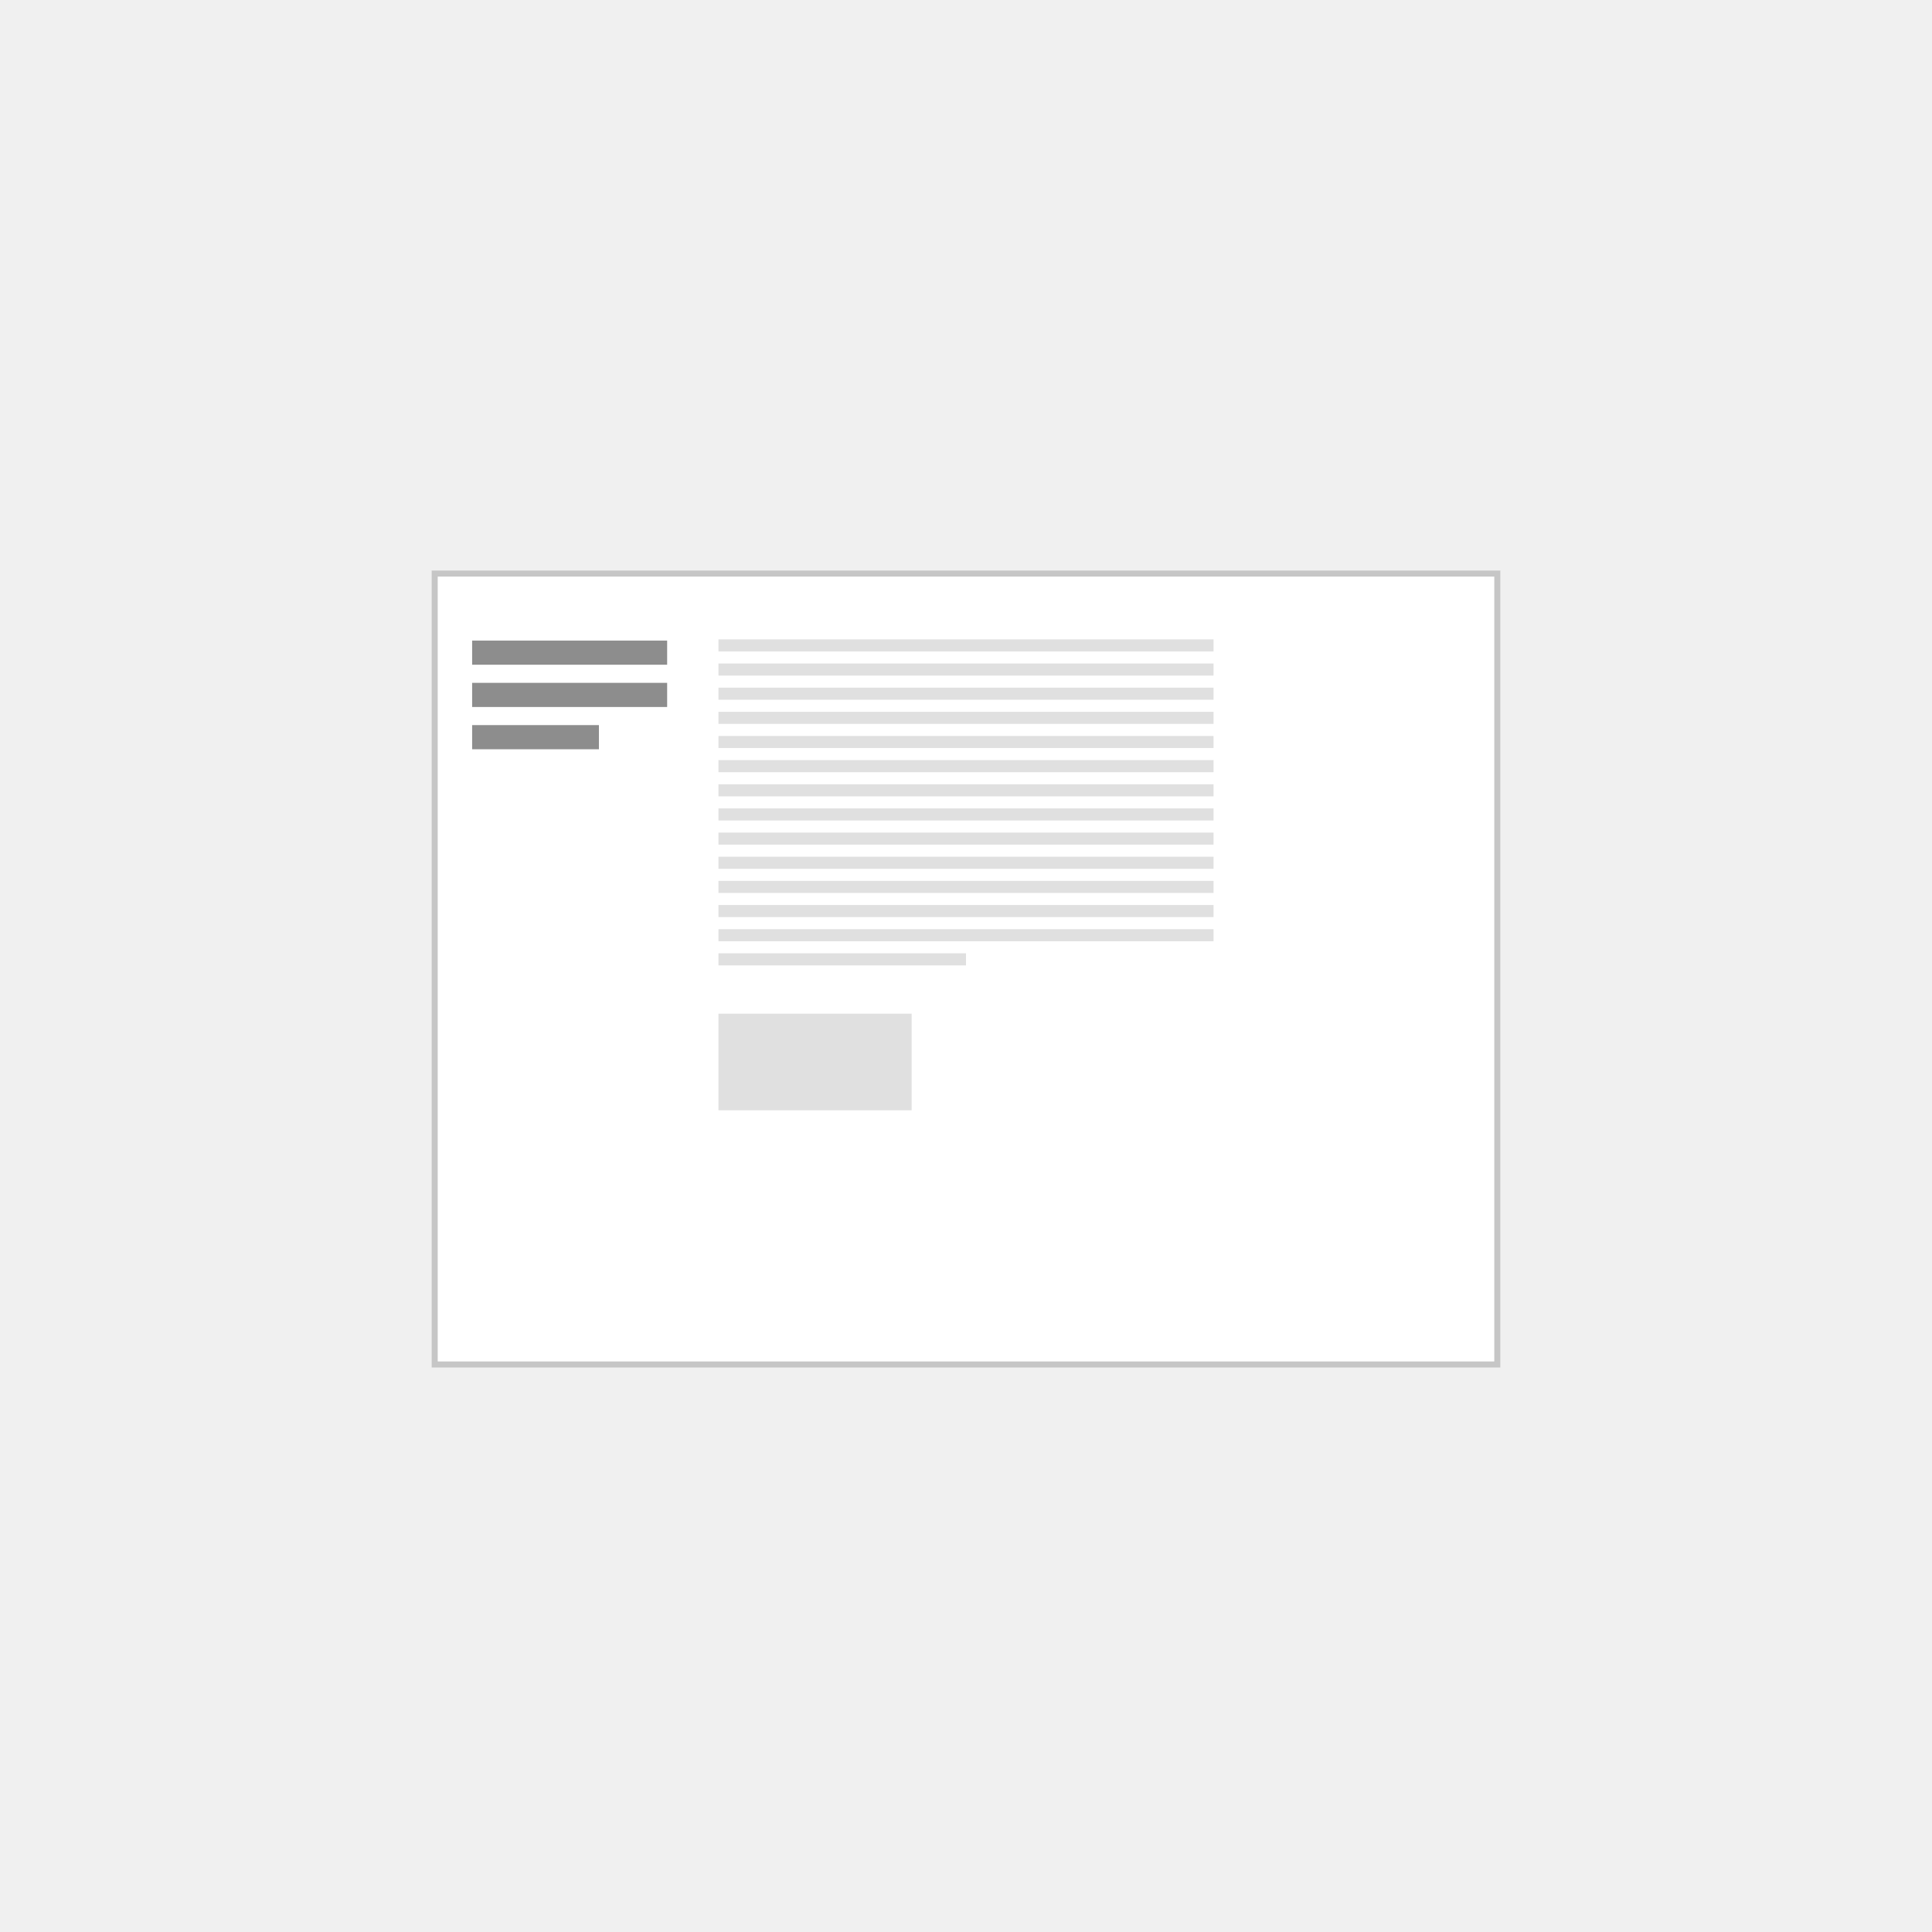
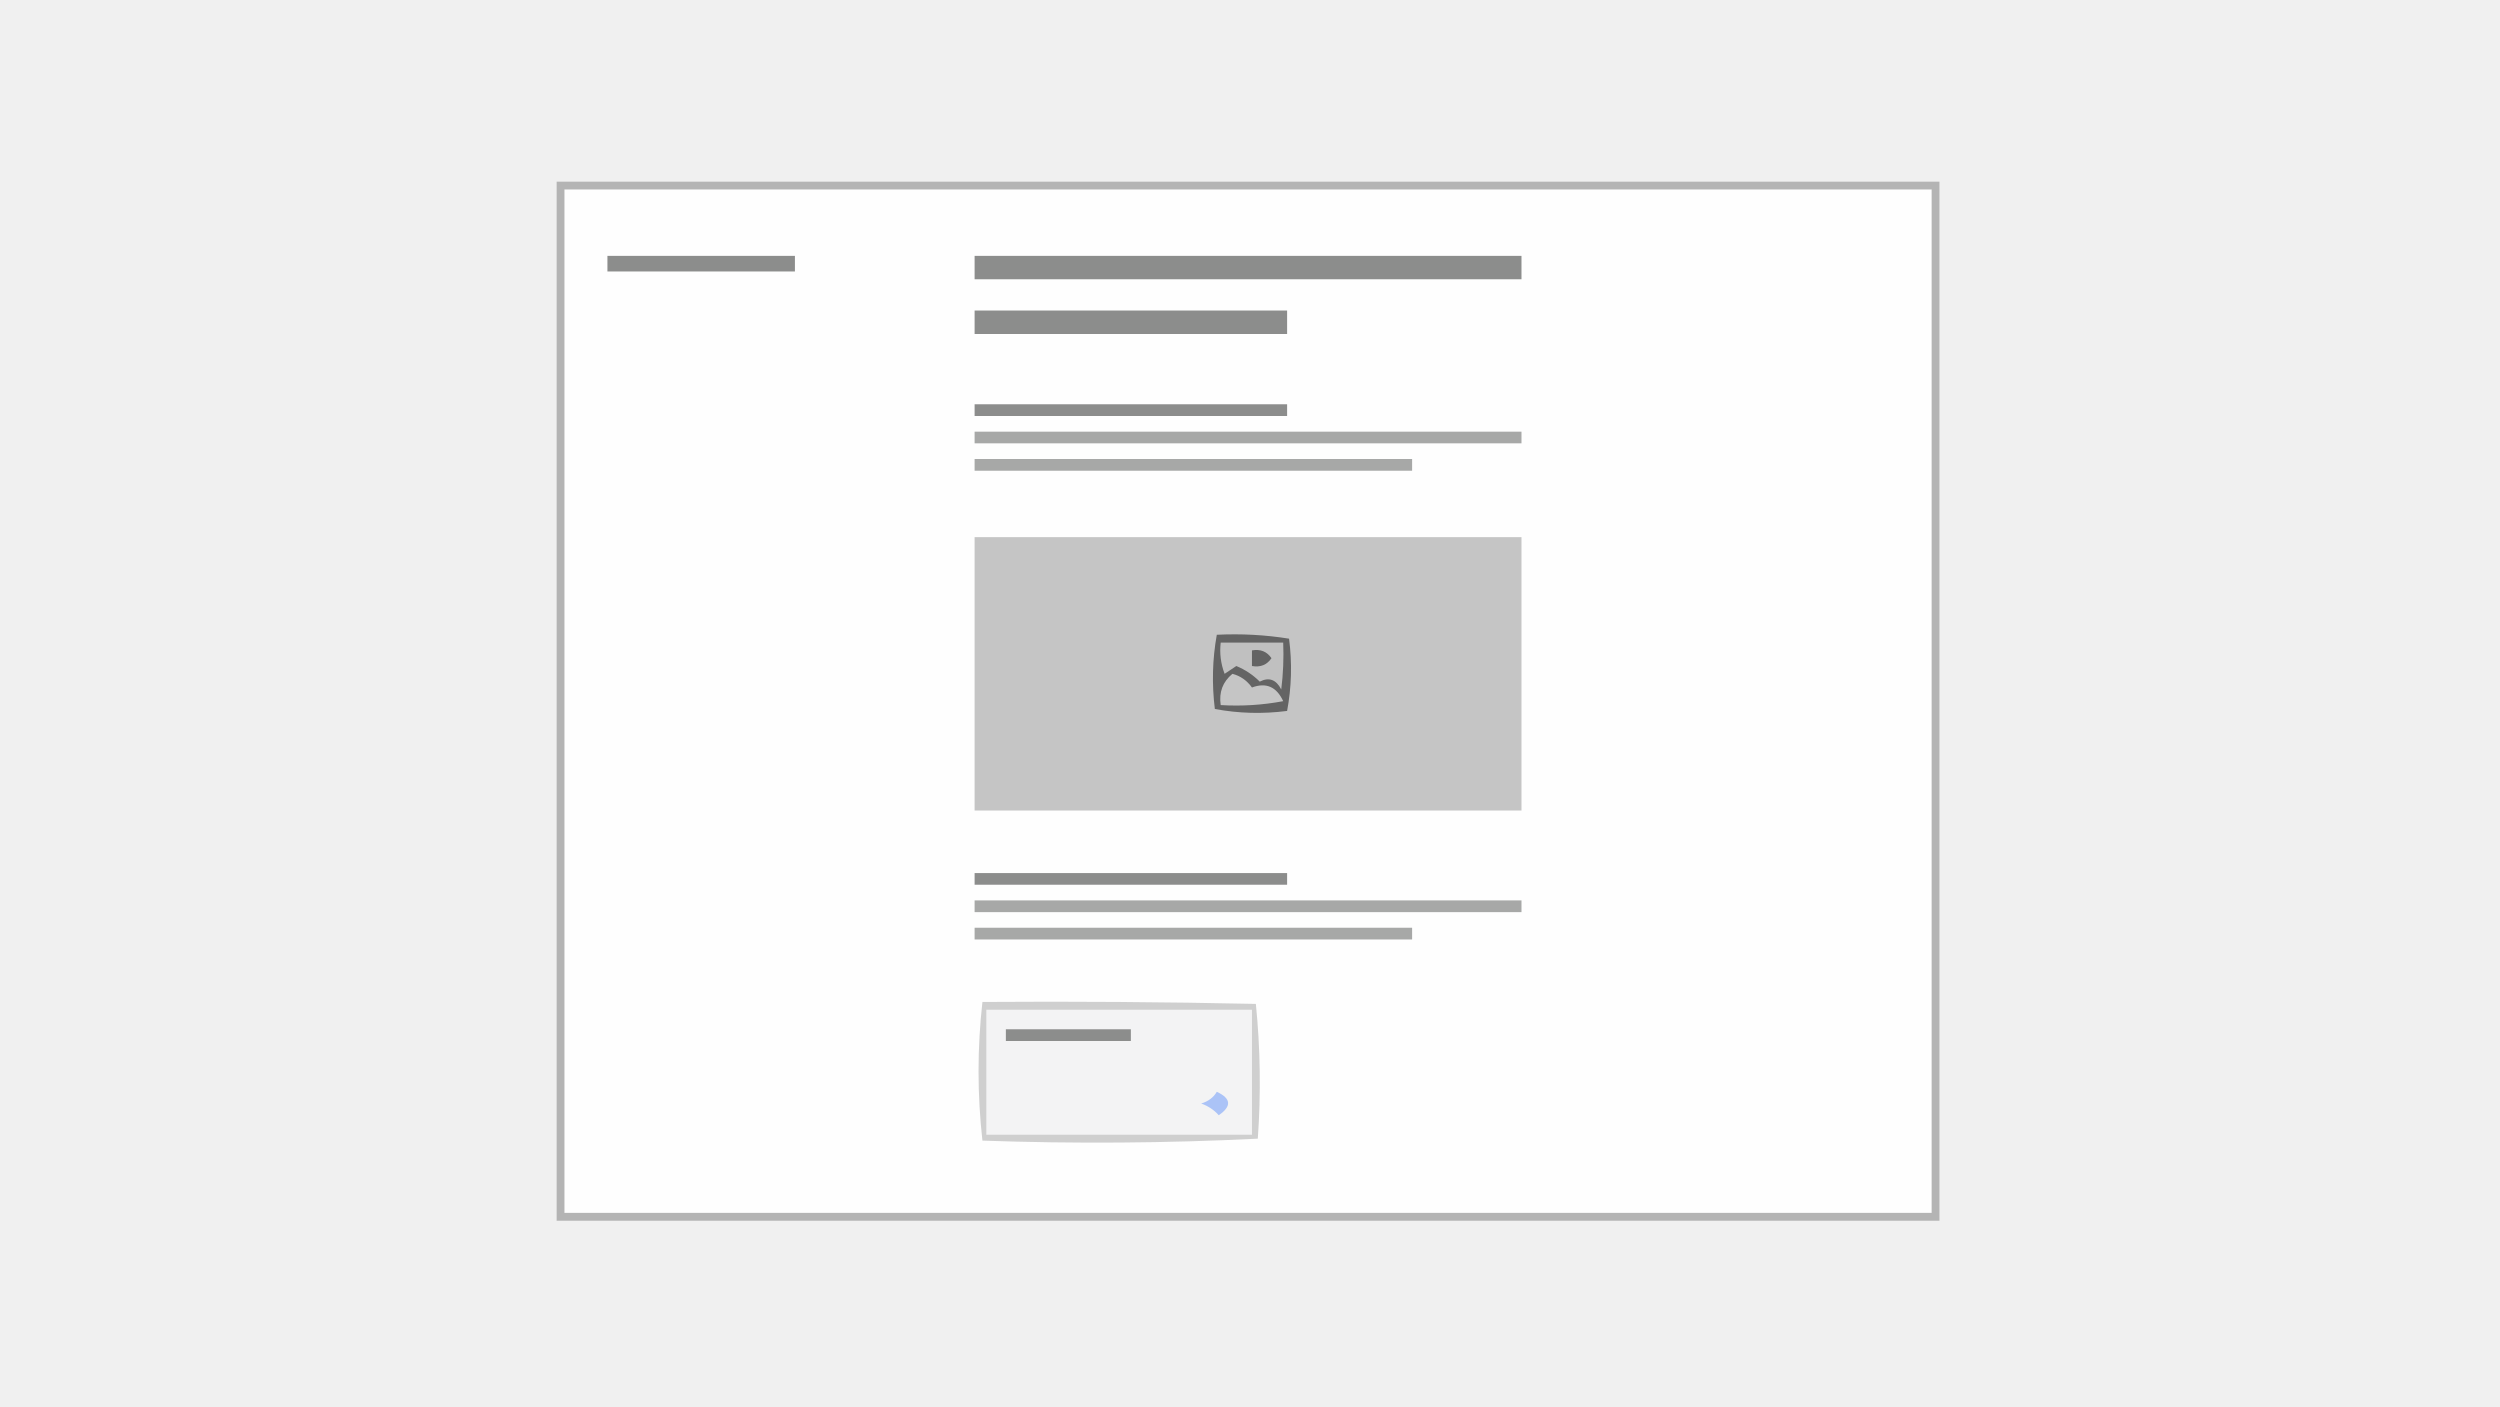
- <svg xmlns="http://www.w3.org/2000/svg" version="1.1" id="Layer_1" x="0px" y="0px" width="320px" height="320px" viewBox="0 0 320 320" enable-background="new 0 0 320 320" xml:space="preserve">
-   <g id="content_section">
-     <g id="Group-3-Copy" transform="translate(72, 95)">
-       <g id="Group-3">
-         <rect id="Rectangle-Copy-14" fill-rule="evenodd" clip-rule="evenodd" fill="#FFFFFF" stroke="#C6C6C6" width="176" height="131" />
-       </g>
-       <g id="Group-2" transform="translate(47, 8)">
-         <rect id="Rectangle-Copy" x="-40.8" y="3.1" fill-rule="evenodd" clip-rule="evenodd" fill="#8D8D8D" width="32.3" height="4" />
-         <rect id="Rectangle-Copy-2" x="-40.8" y="10.1" fill-rule="evenodd" clip-rule="evenodd" fill="#8D8D8D" width="32.3" height="4" />
-         <rect id="Rectangle-Copy-3" x="-40.8" y="17.1" fill-rule="evenodd" clip-rule="evenodd" fill="#8D8D8D" width="21" height="4" />
-       </g>
-       <rect id="Rectangle-Copy-24" x="47" y="72.9" fill-rule="evenodd" clip-rule="evenodd" fill="#E0E0E0" width="32" height="16" />
-       <g id="Group" transform="translate(47, 36)">
-         <rect id="Rectangle-Copy-4" y="-25.1" fill-rule="evenodd" clip-rule="evenodd" fill="#E0E0E0" width="82" height="2" />
-         <rect id="Rectangle-Copy-5" y="-21.1" fill-rule="evenodd" clip-rule="evenodd" fill="#E0E0E0" width="82" height="2" />
-         <rect id="Rectangle-Copy-6" y="-17.1" fill-rule="evenodd" clip-rule="evenodd" fill="#E0E0E0" width="82" height="2" />
-         <rect id="Rectangle-Copy-8" y="-13.1" fill-rule="evenodd" clip-rule="evenodd" fill="#E0E0E0" width="82" height="2" />
-         <rect id="Rectangle-Copy-9" y="-9.1" fill-rule="evenodd" clip-rule="evenodd" fill="#E0E0E0" width="82" height="2" />
-         <rect id="Rectangle-Copy-10" y="-5.1" fill-rule="evenodd" clip-rule="evenodd" fill="#E0E0E0" width="82" height="2" />
-         <rect id="Rectangle-Copy-11" y="-1.1" fill-rule="evenodd" clip-rule="evenodd" fill="#E0E0E0" width="82" height="2" />
-         <rect id="Rectangle-Copy-12" y="2.9" fill-rule="evenodd" clip-rule="evenodd" fill="#E0E0E0" width="82" height="2" />
-         <rect id="Rectangle-Copy-13" y="6.9" fill-rule="evenodd" clip-rule="evenodd" fill="#E0E0E0" width="82" height="2" />
-         <rect id="Rectangle-Copy-15" y="10.9" fill-rule="evenodd" clip-rule="evenodd" fill="#E0E0E0" width="82" height="2" />
-         <rect id="Rectangle-Copy-16" y="14.9" fill-rule="evenodd" clip-rule="evenodd" fill="#E0E0E0" width="82" height="2" />
-         <rect id="Rectangle-Copy-17" y="18.9" fill-rule="evenodd" clip-rule="evenodd" fill="#E0E0E0" width="82" height="2" />
-         <rect id="Rectangle-Copy-18" y="22.9" fill-rule="evenodd" clip-rule="evenodd" fill="#E0E0E0" width="82" height="2" />
-         <rect id="Rectangle-Copy-7" y="26.9" fill-rule="evenodd" clip-rule="evenodd" fill="#E0E0E0" width="41" height="2" />
-       </g>
-     </g>
+ <svg xmlns="http://www.w3.org/2000/svg" version="1.1" width="640px" height="360px" style="shape-rendering:geometricPrecision; text-rendering:geometricPrecision; image-rendering:optimizeQuality; fill-rule:evenodd; clip-rule:evenodd">
+   <g>
+     <path style="opacity:0.875" fill="#acacac" d="M 142.5,46.5 C 260.5,46.5 378.5,46.5 496.5,46.5C 496.5,135.167 496.5,223.833 496.5,312.5C 378.5,312.5 260.5,312.5 142.5,312.5C 142.5,223.833 142.5,135.167 142.5,46.5 Z" />
+   </g>
+   <g>
+     <path style="opacity:1" fill="#fefefe" d="M 144.5,48.5 C 261.167,48.5 377.833,48.5 494.5,48.5C 494.5,135.833 494.5,223.167 494.5,310.5C 377.833,310.5 261.167,310.5 144.5,310.5C 144.5,223.167 144.5,135.833 144.5,48.5 Z" />
+   </g>
+   <g>
+     <path style="opacity:1" fill="#8c8d8c" d="M 155.5,65.5 C 171.5,65.5 187.5,65.5 203.5,65.5C 203.5,66.833 203.5,68.167 203.5,69.5C 187.5,69.5 171.5,69.5 155.5,69.5C 155.5,68.167 155.5,66.833 155.5,65.5 Z" />
+   </g>
+   <g>
+     <path style="opacity:1" fill="#8c8d8c" d="M 249.5,65.5 C 296.167,65.5 342.833,65.5 389.5,65.5C 389.5,67.5 389.5,69.5 389.5,71.5C 342.833,71.5 296.167,71.5 249.5,71.5C 249.5,69.5 249.5,67.5 249.5,65.5 Z" />
+   </g>
+   <g>
+     <path style="opacity:1" fill="#8c8d8c" d="M 249.5,79.5 C 276.167,79.5 302.833,79.5 329.5,79.5C 329.5,81.5 329.5,83.5 329.5,85.5C 302.833,85.5 276.167,85.5 249.5,85.5C 249.5,83.5 249.5,81.5 249.5,79.5 Z" />
+   </g>
+   <g>
+     <path style="opacity:1" fill="#8c8d8c" d="M 249.5,103.5 C 276.167,103.5 302.833,103.5 329.5,103.5C 329.5,104.5 329.5,105.5 329.5,106.5C 302.833,106.5 276.167,106.5 249.5,106.5C 249.5,105.5 249.5,104.5 249.5,103.5 Z" />
+   </g>
+   <g>
+     <path style="opacity:1" fill="#a7a8a7" d="M 249.5,110.5 C 296.167,110.5 342.833,110.5 389.5,110.5C 389.5,111.5 389.5,112.5 389.5,113.5C 342.833,113.5 296.167,113.5 249.5,113.5C 249.5,112.5 249.5,111.5 249.5,110.5 Z" />
+   </g>
+   <g>
+     <path style="opacity:1" fill="#a7a8a7" d="M 249.5,117.5 C 286.833,117.5 324.167,117.5 361.5,117.5C 361.5,118.5 361.5,119.5 361.5,120.5C 324.167,120.5 286.833,120.5 249.5,120.5C 249.5,119.5 249.5,118.5 249.5,117.5 Z" />
+   </g>
+   <g>
+     <path style="opacity:1" fill="#c5c5c5" d="M 249.5,137.5 C 296.167,137.5 342.833,137.5 389.5,137.5C 389.5,160.833 389.5,184.167 389.5,207.5C 342.833,207.5 296.167,207.5 249.5,207.5C 249.5,184.167 249.5,160.833 249.5,137.5 Z" />
+   </g>
+   <g>
+     <path style="opacity:1" fill="#646464" d="M 311.5,162.5 C 317.758,162.19 323.924,162.524 330,163.5C 330.809,169.749 330.642,175.916 329.5,182C 323.251,182.809 317.084,182.642 311,181.5C 310.21,175.085 310.376,168.752 311.5,162.5 Z" />
+   </g>
+   <g>
+     <path style="opacity:1" fill="#c5c5c5" d="M 315.5,172.5 C 317.544,173.031 319.211,174.198 320.5,176C 324.135,174.645 326.802,175.812 328.5,179.5C 323.208,180.495 317.875,180.828 312.5,180.5C 312.016,177.212 313.016,174.545 315.5,172.5 Z" />
+   </g>
+   <g>
+     <path style="opacity:1" fill="#c0c0c0" d="M 312.5,164.5 C 317.833,164.5 323.167,164.5 328.5,164.5C 328.666,168.514 328.499,172.514 328,176.5C 326.684,173.953 324.851,173.287 322.5,174.5C 320.772,172.774 318.772,171.441 316.5,170.5C 315.5,171.167 314.5,171.833 313.5,172.5C 312.52,169.914 312.187,167.247 312.5,164.5 Z" />
+   </g>
+   <g>
+     <path style="opacity:1" fill="#636363" d="M 320.5,166.5 C 322.665,166.116 324.332,166.783 325.5,168.5C 324.332,170.217 322.665,170.884 320.5,170.5C 320.5,169.167 320.5,167.833 320.5,166.5 Z" />
+   </g>
+   <g>
+     <path style="opacity:1" fill="#8c8d8c" d="M 249.5,223.5 C 276.167,223.5 302.833,223.5 329.5,223.5C 329.5,224.5 329.5,225.5 329.5,226.5C 302.833,226.5 276.167,226.5 249.5,226.5C 249.5,225.5 249.5,224.5 249.5,223.5 Z" />
+   </g>
+   <g>
+     <path style="opacity:1" fill="#a7a8a7" d="M 249.5,230.5 C 296.167,230.5 342.833,230.5 389.5,230.5C 389.5,231.5 389.5,232.5 389.5,233.5C 342.833,233.5 296.167,233.5 249.5,233.5C 249.5,232.5 249.5,231.5 249.5,230.5 Z" />
+   </g>
+   <g>
+     <path style="opacity:1" fill="#a7a8a7" d="M 249.5,237.5 C 286.833,237.5 324.167,237.5 361.5,237.5C 361.5,238.5 361.5,239.5 361.5,240.5C 324.167,240.5 286.833,240.5 249.5,240.5C 249.5,239.5 249.5,238.5 249.5,237.5 Z" />
+   </g>
+   <g>
+     <path style="opacity:1" fill="#cfcfcf" d="M 251.5,256.5 C 274.836,256.333 298.169,256.5 321.5,257C 322.654,268.424 322.82,279.924 322,291.5C 298.573,292.66 275.073,292.827 251.5,292C 250.176,280.167 250.176,268.333 251.5,256.5 Z" />
+   </g>
+   <g>
+     <path style="opacity:1" fill="#f3f3f4" d="M 252.5,258.5 C 275.167,258.5 297.833,258.5 320.5,258.5C 320.5,269.167 320.5,279.833 320.5,290.5C 297.833,290.5 275.167,290.5 252.5,290.5C 252.5,279.833 252.5,269.167 252.5,258.5 Z" />
+   </g>
+   <g>
+     <path style="opacity:1" fill="#abc3f7" d="M 311.5,279.5 C 315.184,281.203 315.351,283.203 312,285.5C 310.796,284.141 309.296,283.141 307.5,282.5C 309.332,281.943 310.665,280.943 311.5,279.5 Z" />
+   </g>
+   <g>
+     <path style="opacity:1" fill="#8c8d8c" d="M 257.5,263.5 C 268.167,263.5 278.833,263.5 289.5,263.5C 289.5,264.5 289.5,265.5 289.5,266.5C 278.833,266.5 268.167,266.5 257.5,266.5C 257.5,265.5 257.5,264.5 257.5,263.5 Z" />
  </g>
</svg>
